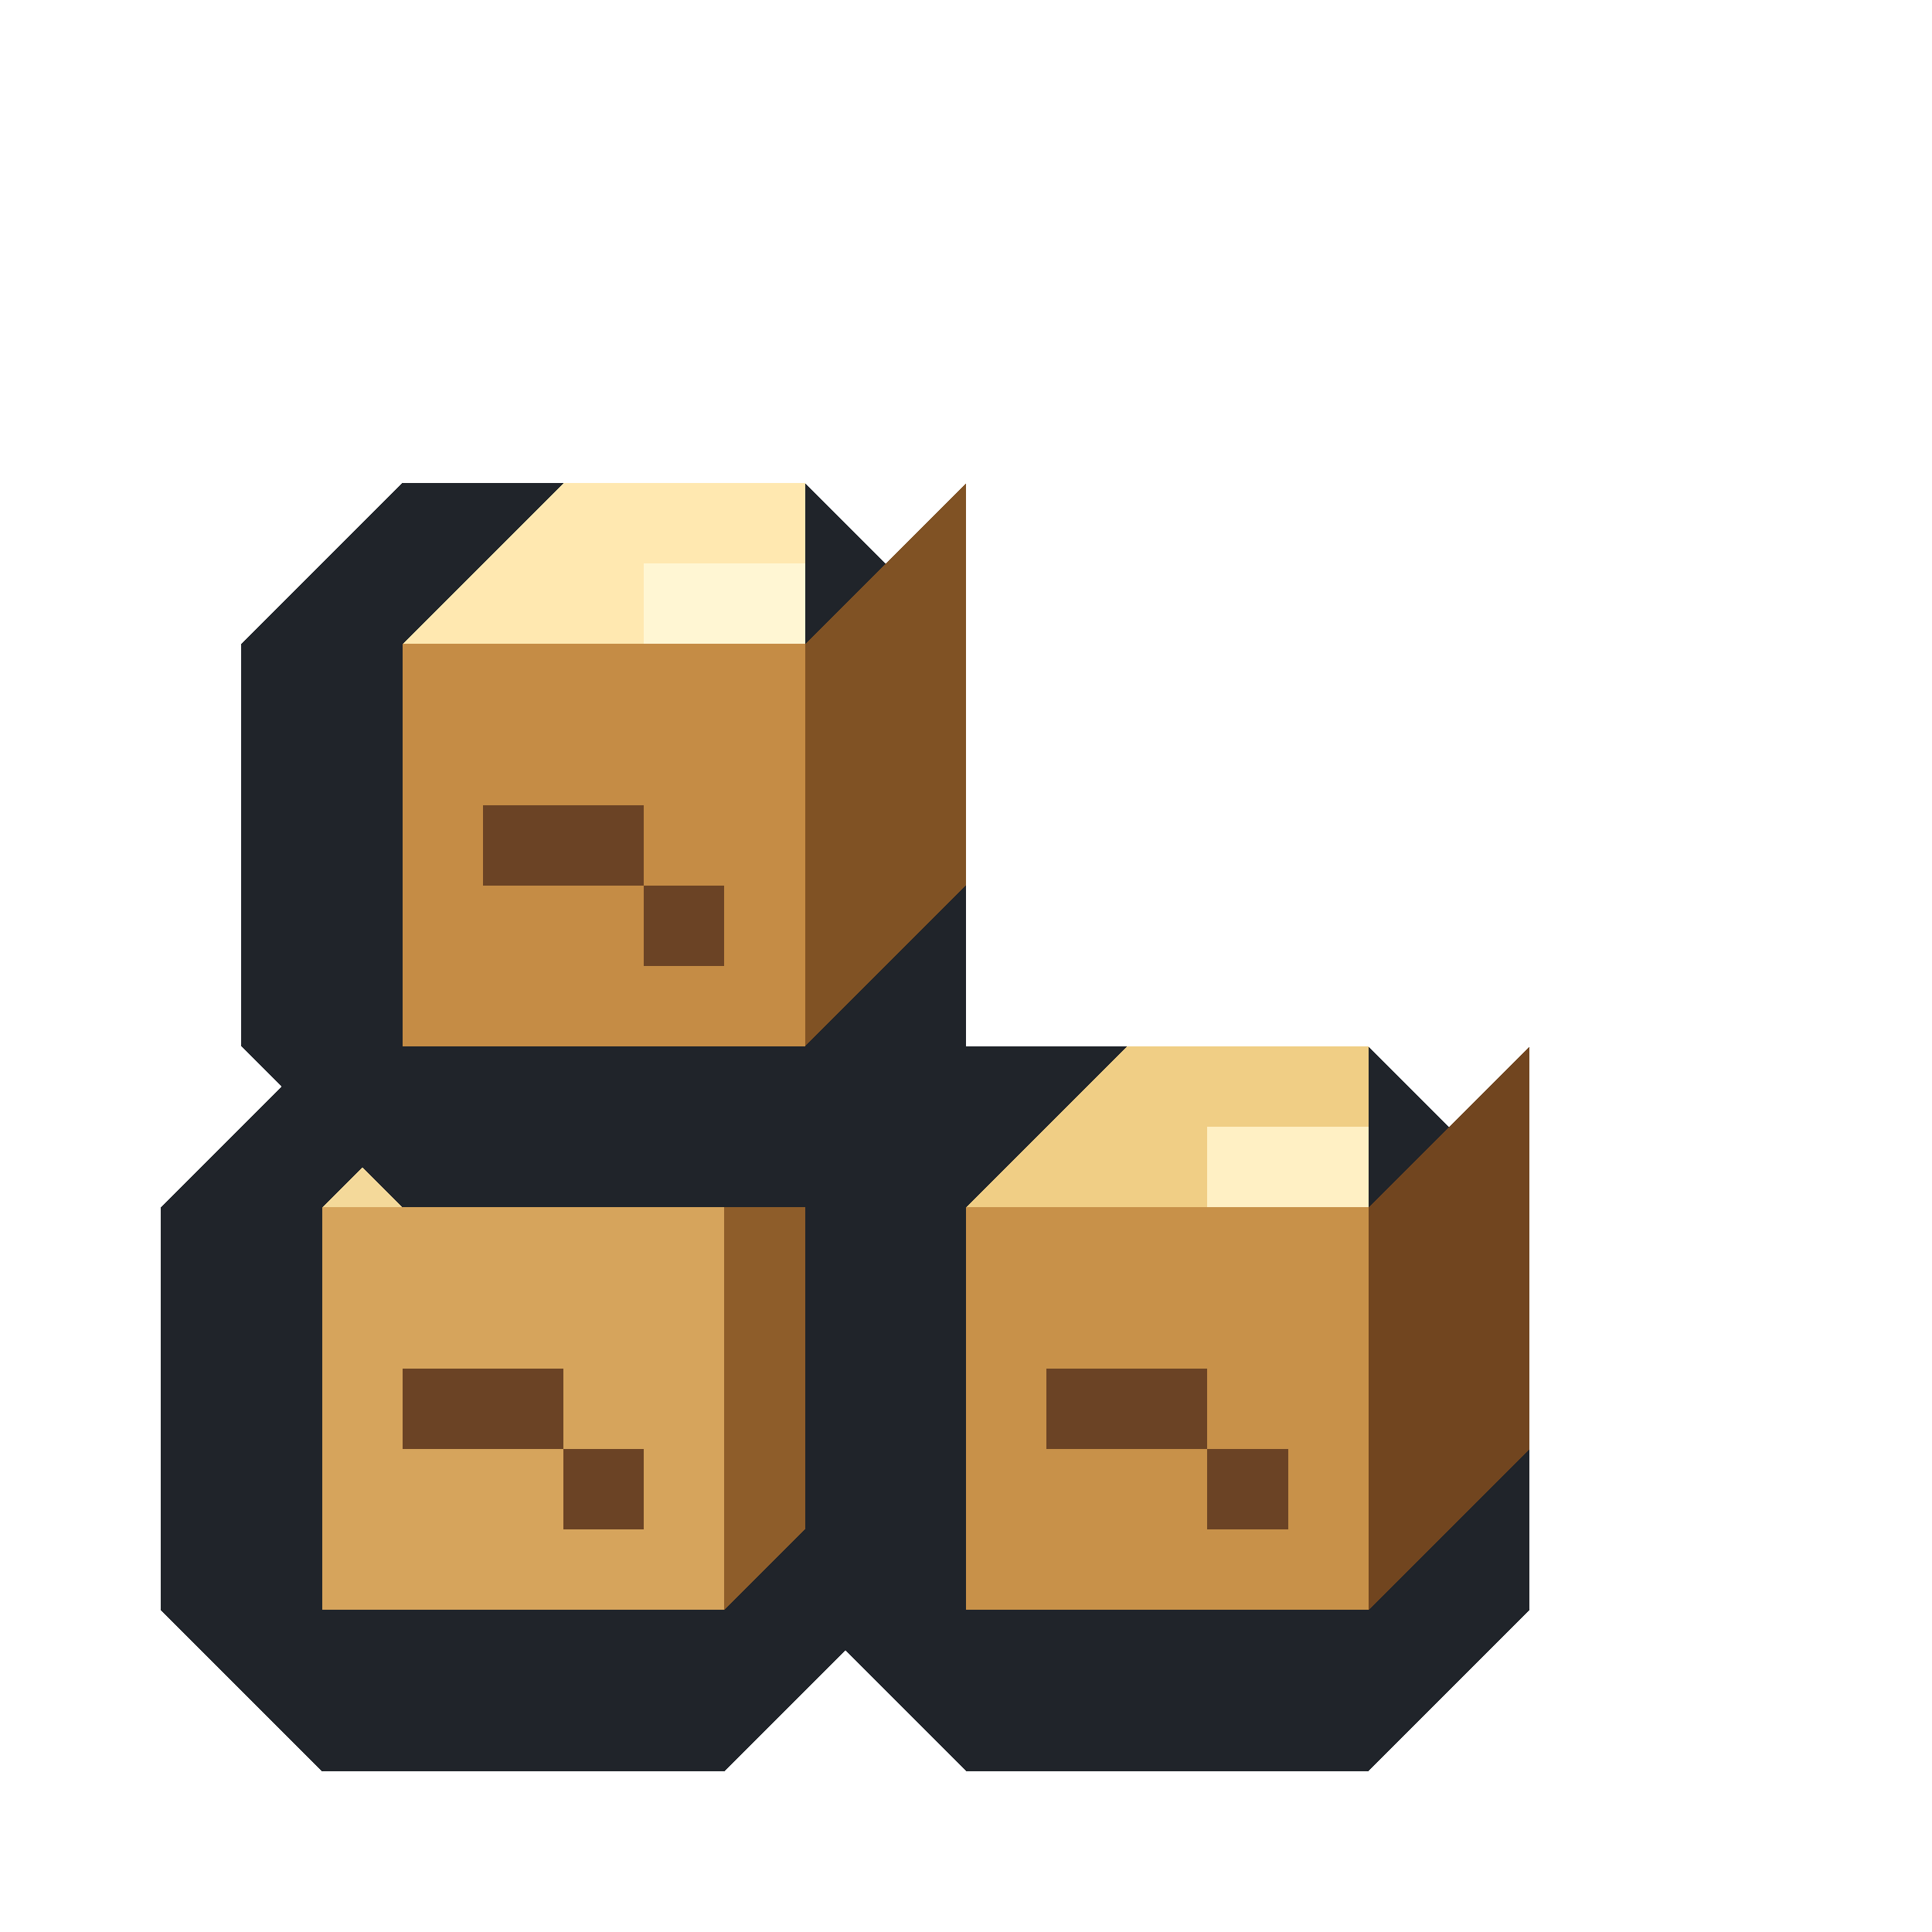
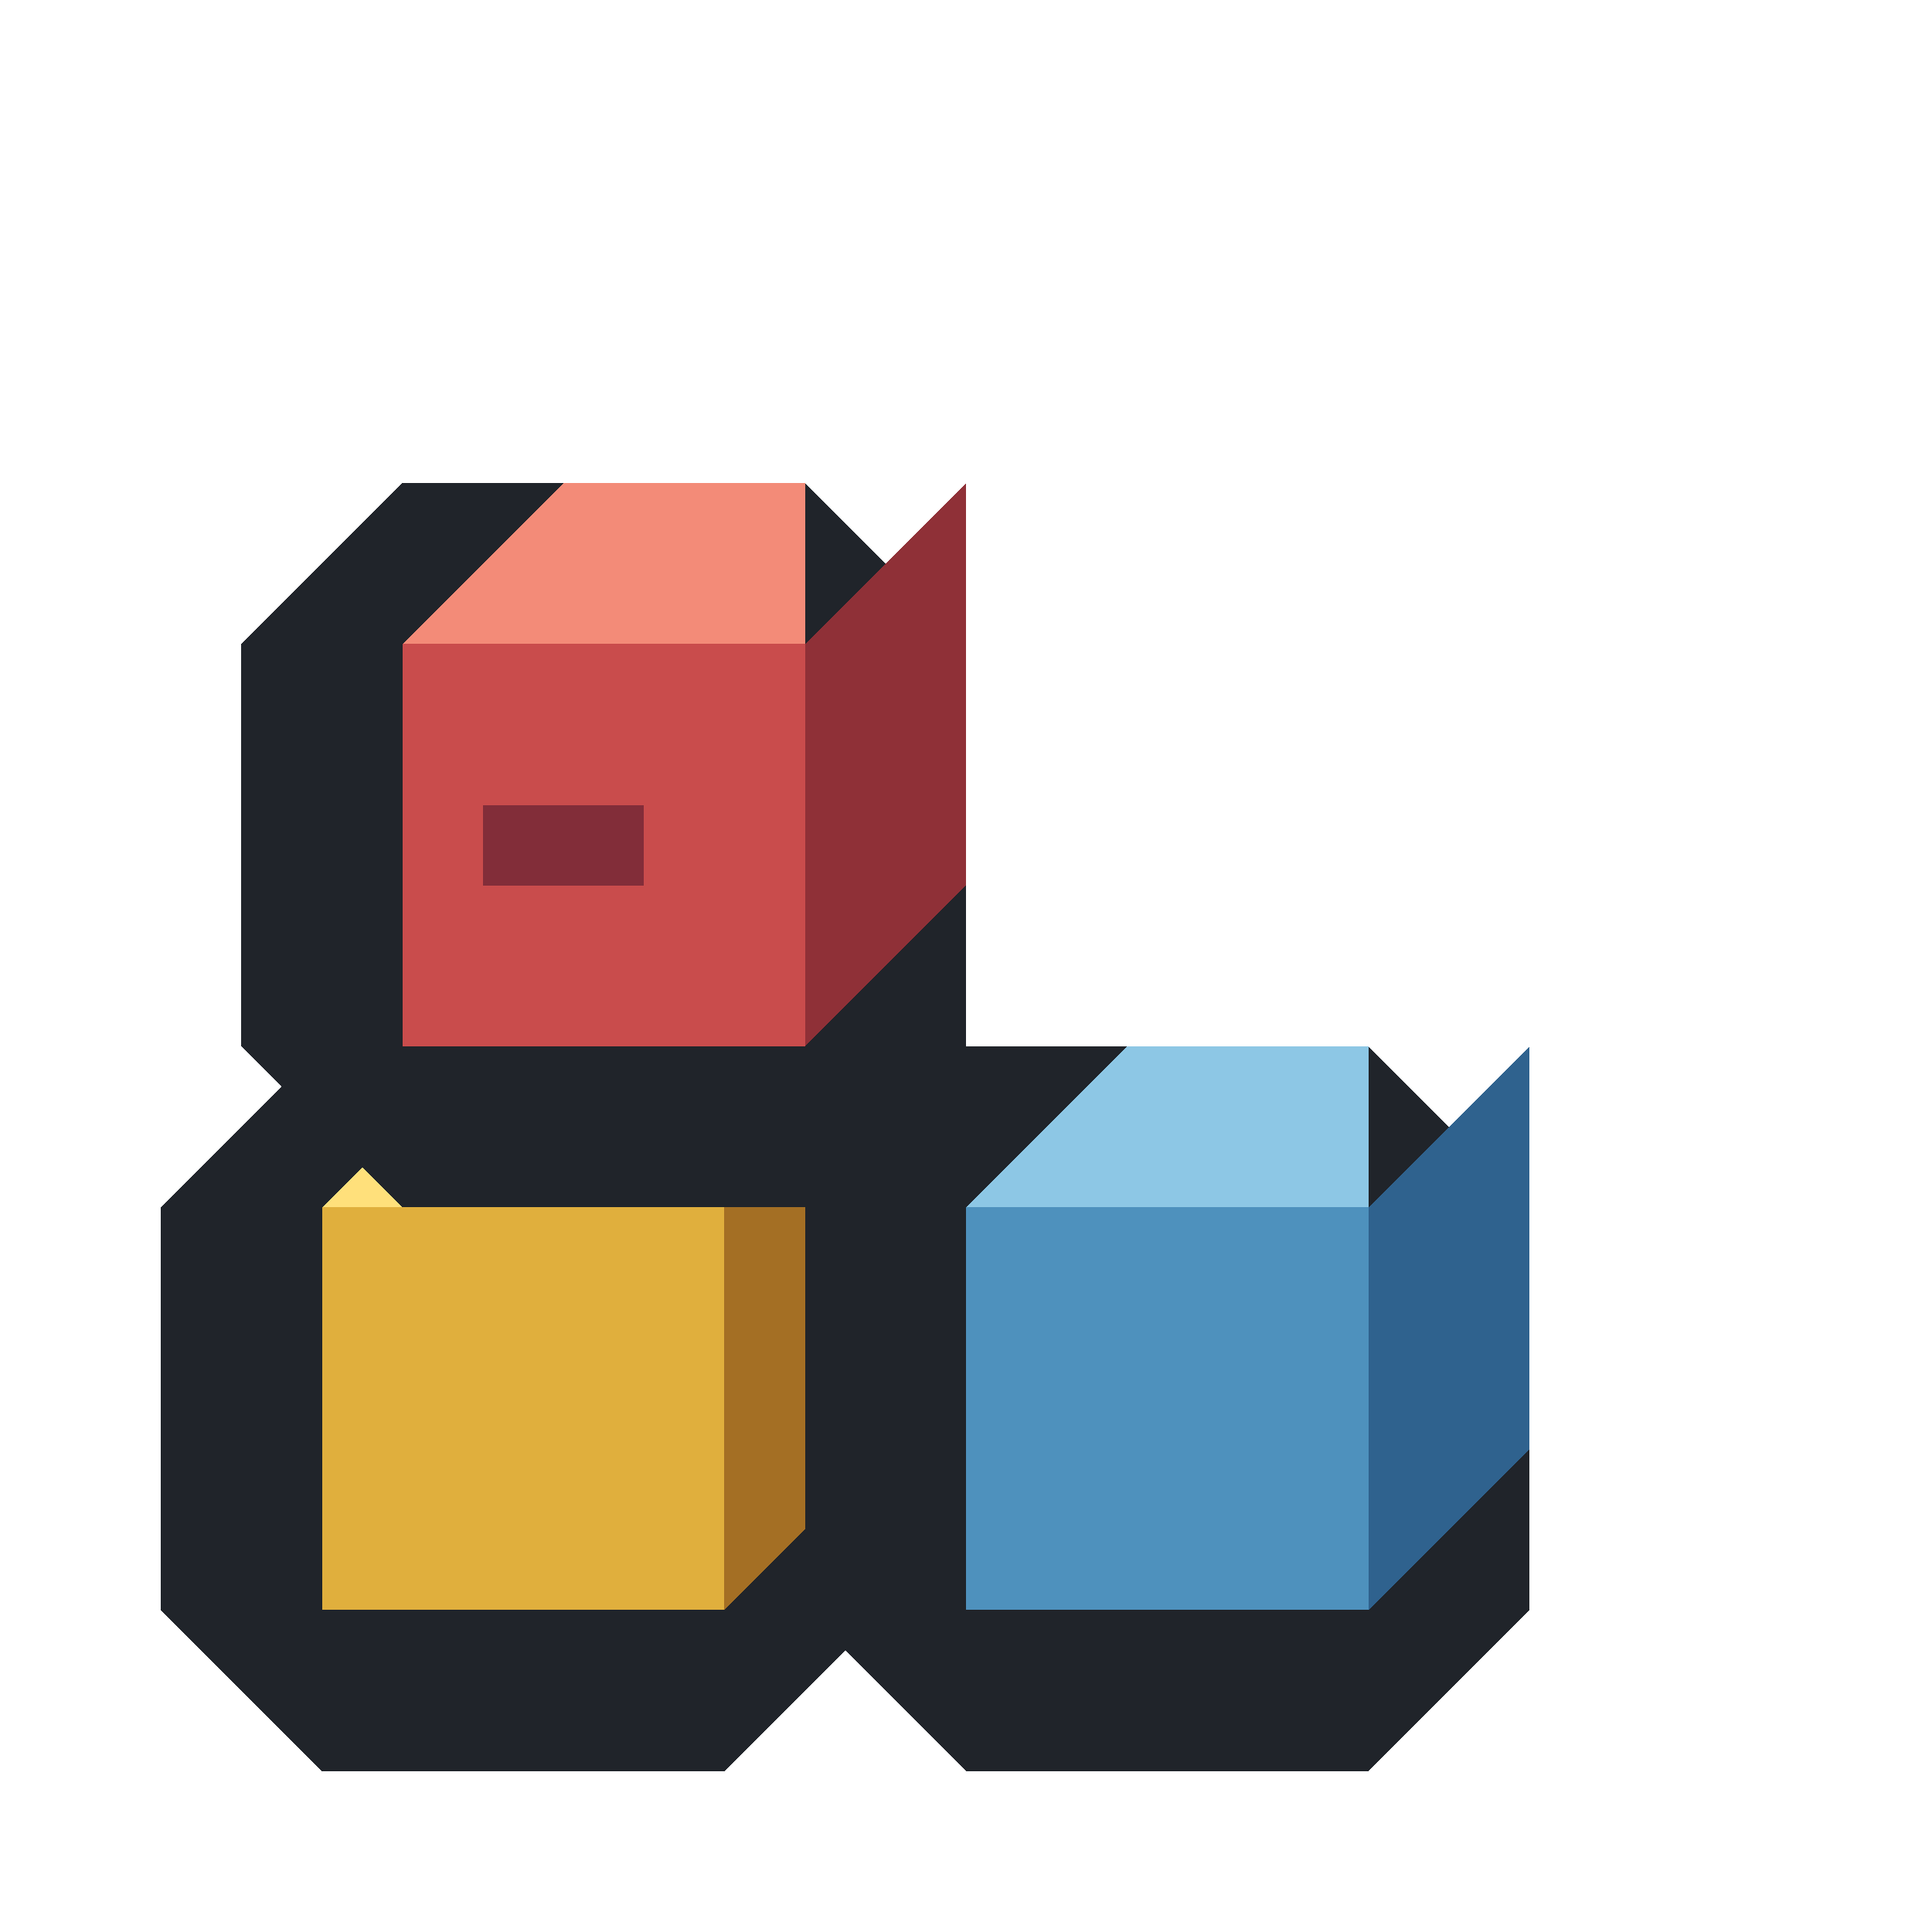
<svg xmlns="http://www.w3.org/2000/svg" viewBox="0 0 24 24" shape-rendering="crispEdges" data-m98-concept="loose-parts" data-m98-grid="24">
  <polygon fill="#20242a" points="2,15 4,13 9,13 11,15 11,20 9,22 4,22 2,20" />
-   <polygon fill="#f4d99a" points="4,15 6,13 9,13 9,15" />
-   <rect fill="#fff0c4" x="7" y="14" width="2" height="1" />
-   <rect fill="#d6a45c" x="4" y="15" width="5" height="5" />
-   <rect fill="#6b4325" x="5" y="17" width="2" height="1" />
-   <rect fill="#6b4325" x="7" y="18" width="1" height="1" />
-   <polygon fill="#8e5d2a" points="9,15 11,13 11,18 9,20" />
+   <polygon fill="#ffe07b" points="4,15 6,13 9,13 9,15" />
+   <rect fill="#e0af3d" x="4" y="15" width="5" height="5" />
+   <polygon fill="#a46f24" points="9,15 11,13 11,18 9,20" />
  <polygon fill="#20242a" points="10,15 12,13 17,13 19,15 19,20 17,22 12,22 10,20" />
-   <polygon fill="#f0ce85" points="12,15 14,13 17,13 17,15" />
-   <rect fill="#fff0c4" x="15" y="14" width="2" height="1" />
-   <rect fill="#c89149" x="12" y="15" width="5" height="5" />
-   <rect fill="#6b4325" x="13" y="17" width="2" height="1" />
-   <rect fill="#6b4325" x="15" y="18" width="1" height="1" />
-   <polygon fill="#71451f" points="17,15 19,13 19,18 17,20" />
+   <polygon fill="#8dc7e5" points="12,15 14,13 17,13 17,15" />
+   <rect fill="#4e91bd" x="12" y="15" width="5" height="5" />
+   <polygon fill="#2f628e" points="17,15 19,13 19,18 17,20" />
  <polygon fill="#20242a" points="3,8 5,6 10,6 12,8 12,13 10,15 5,15 3,13" />
-   <polygon fill="#ffe8b0" points="5,8 7,6 10,6 10,8" />
-   <rect fill="#fff6d3" x="8" y="7" width="2" height="1" />
-   <rect fill="#c58c45" x="5" y="8" width="5" height="5" />
-   <rect fill="#6b4325" x="6" y="10" width="2" height="1" />
-   <rect fill="#6b4325" x="8" y="11" width="1" height="1" />
-   <polygon fill="#805224" points="10,8 12,6 12,11 10,13" />
+   <polygon fill="#f38b78" points="5,8 7,6 10,6 10,8" />
+   <rect fill="#c94c4c" x="5" y="8" width="5" height="5" />
+   <rect fill="#822d39" x="6" y="10" width="2" height="1" />
+   <polygon fill="#8f3037" points="10,8 12,6 12,11 10,13" />
</svg>
